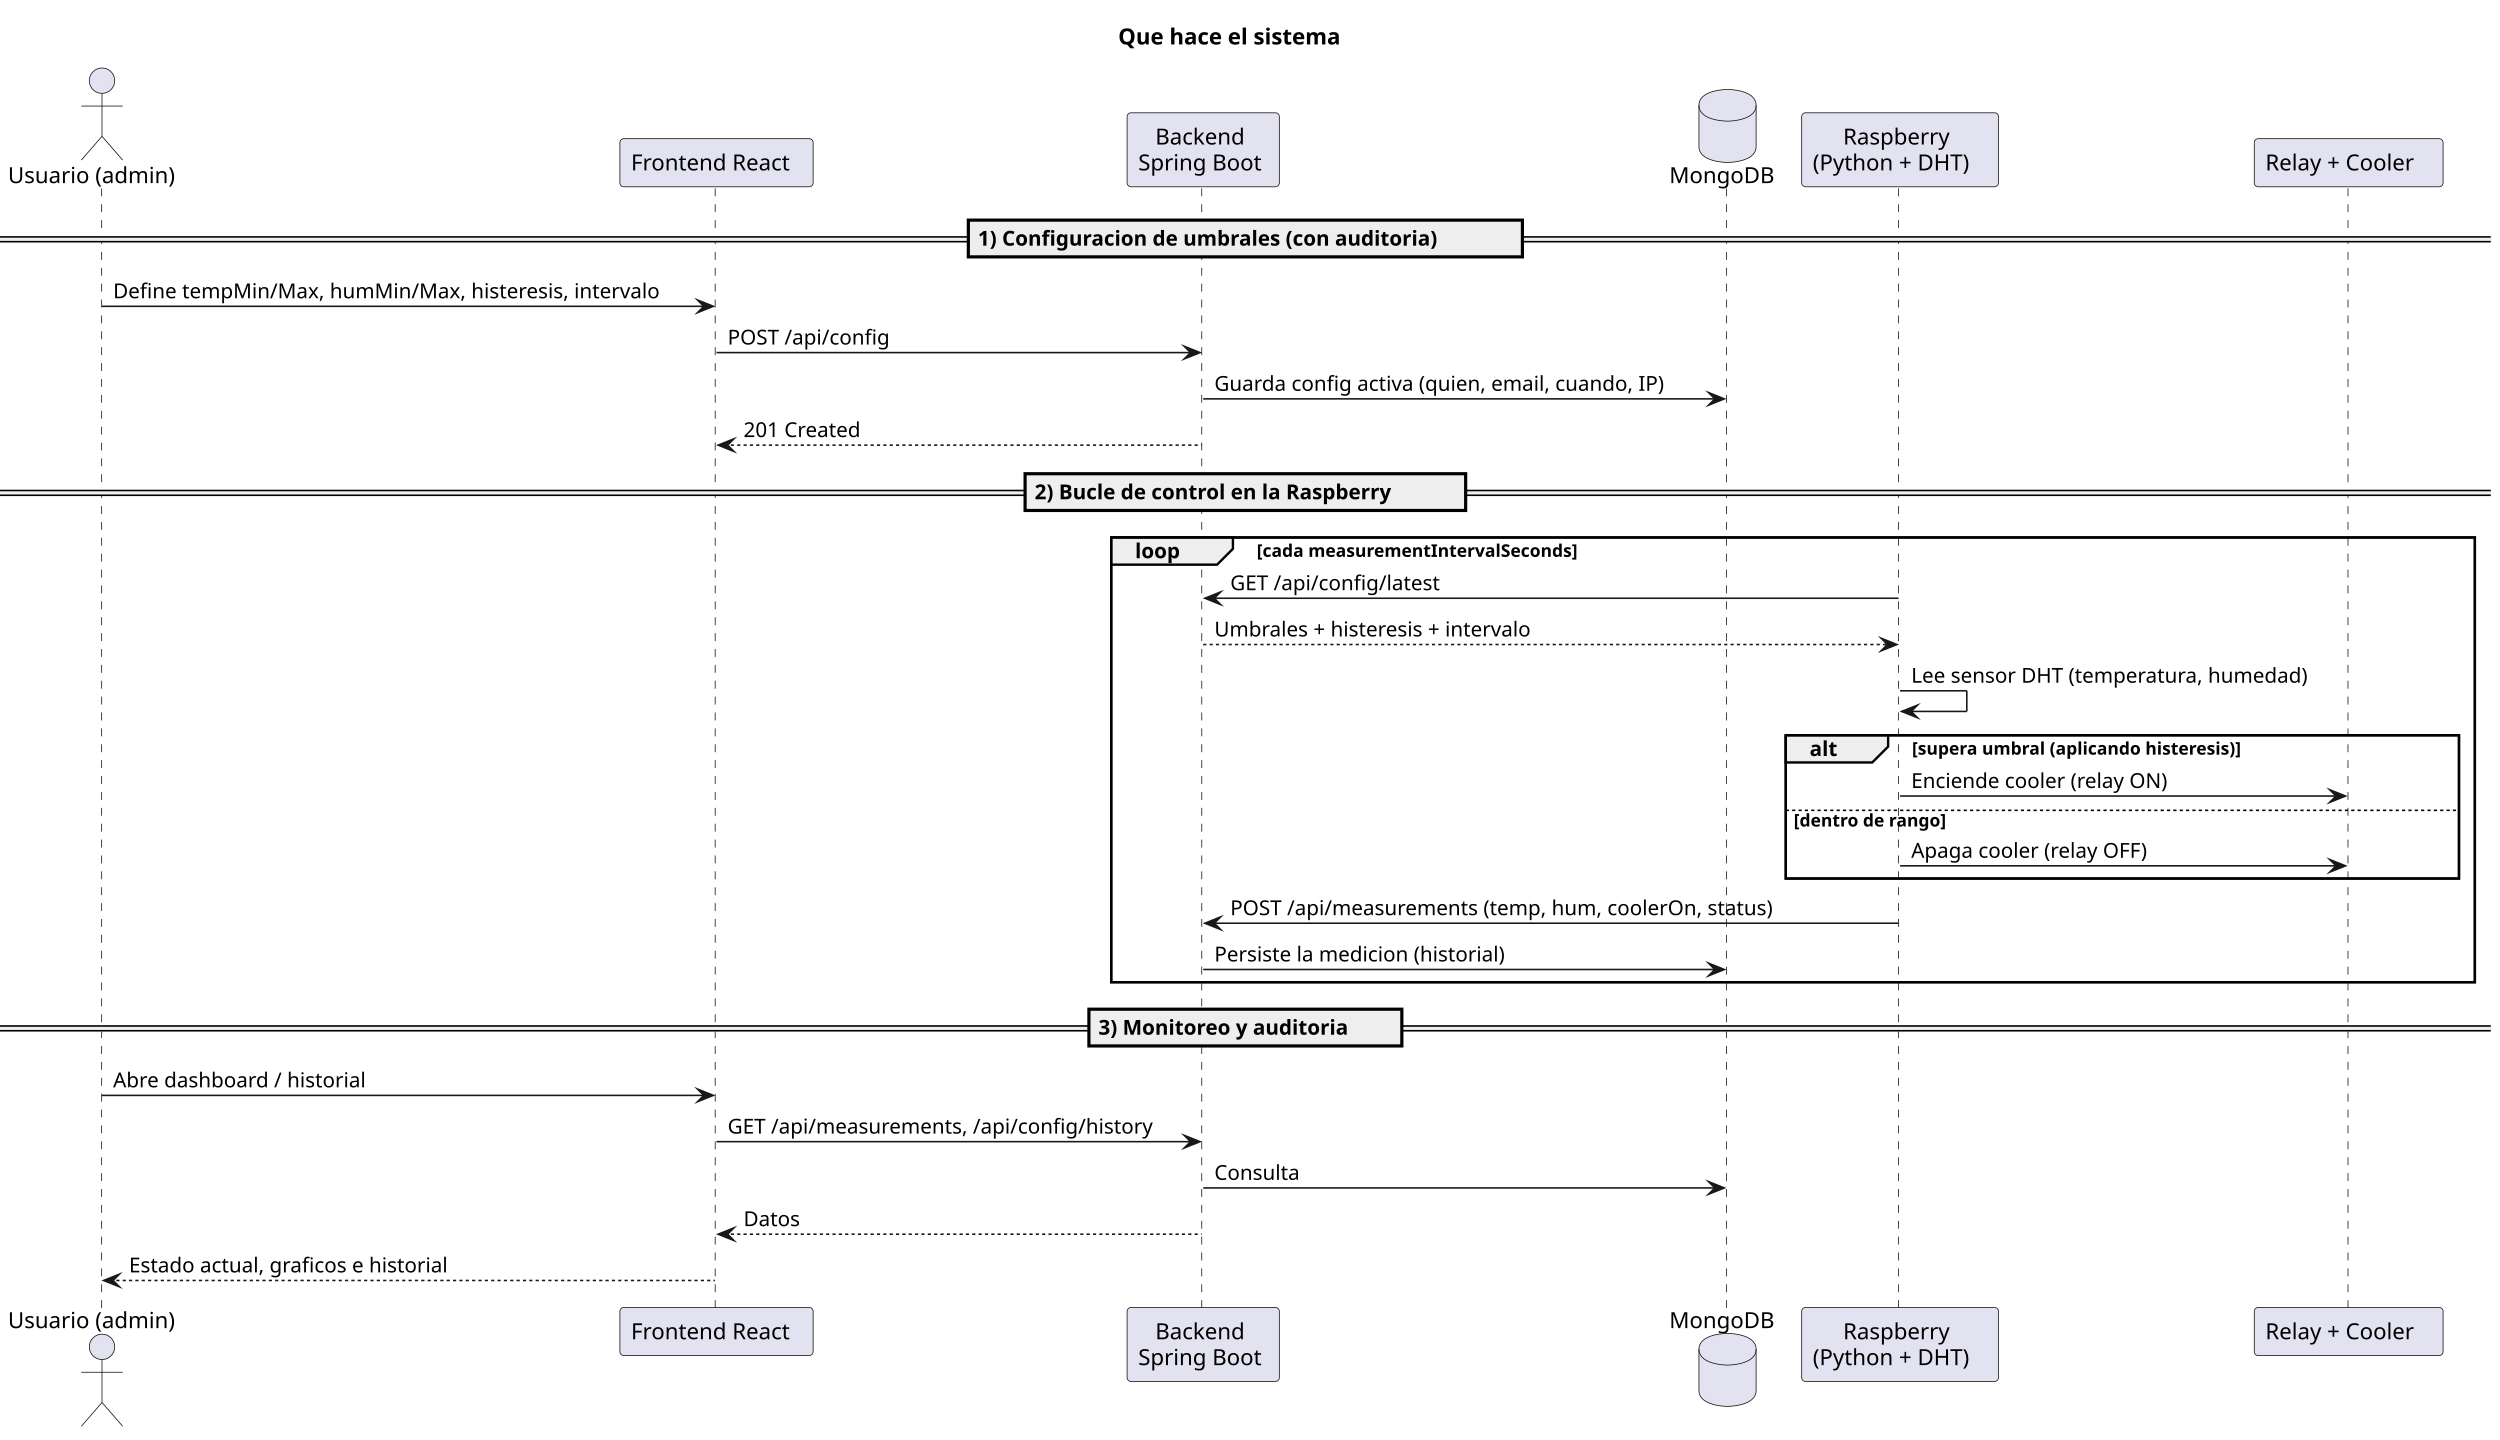
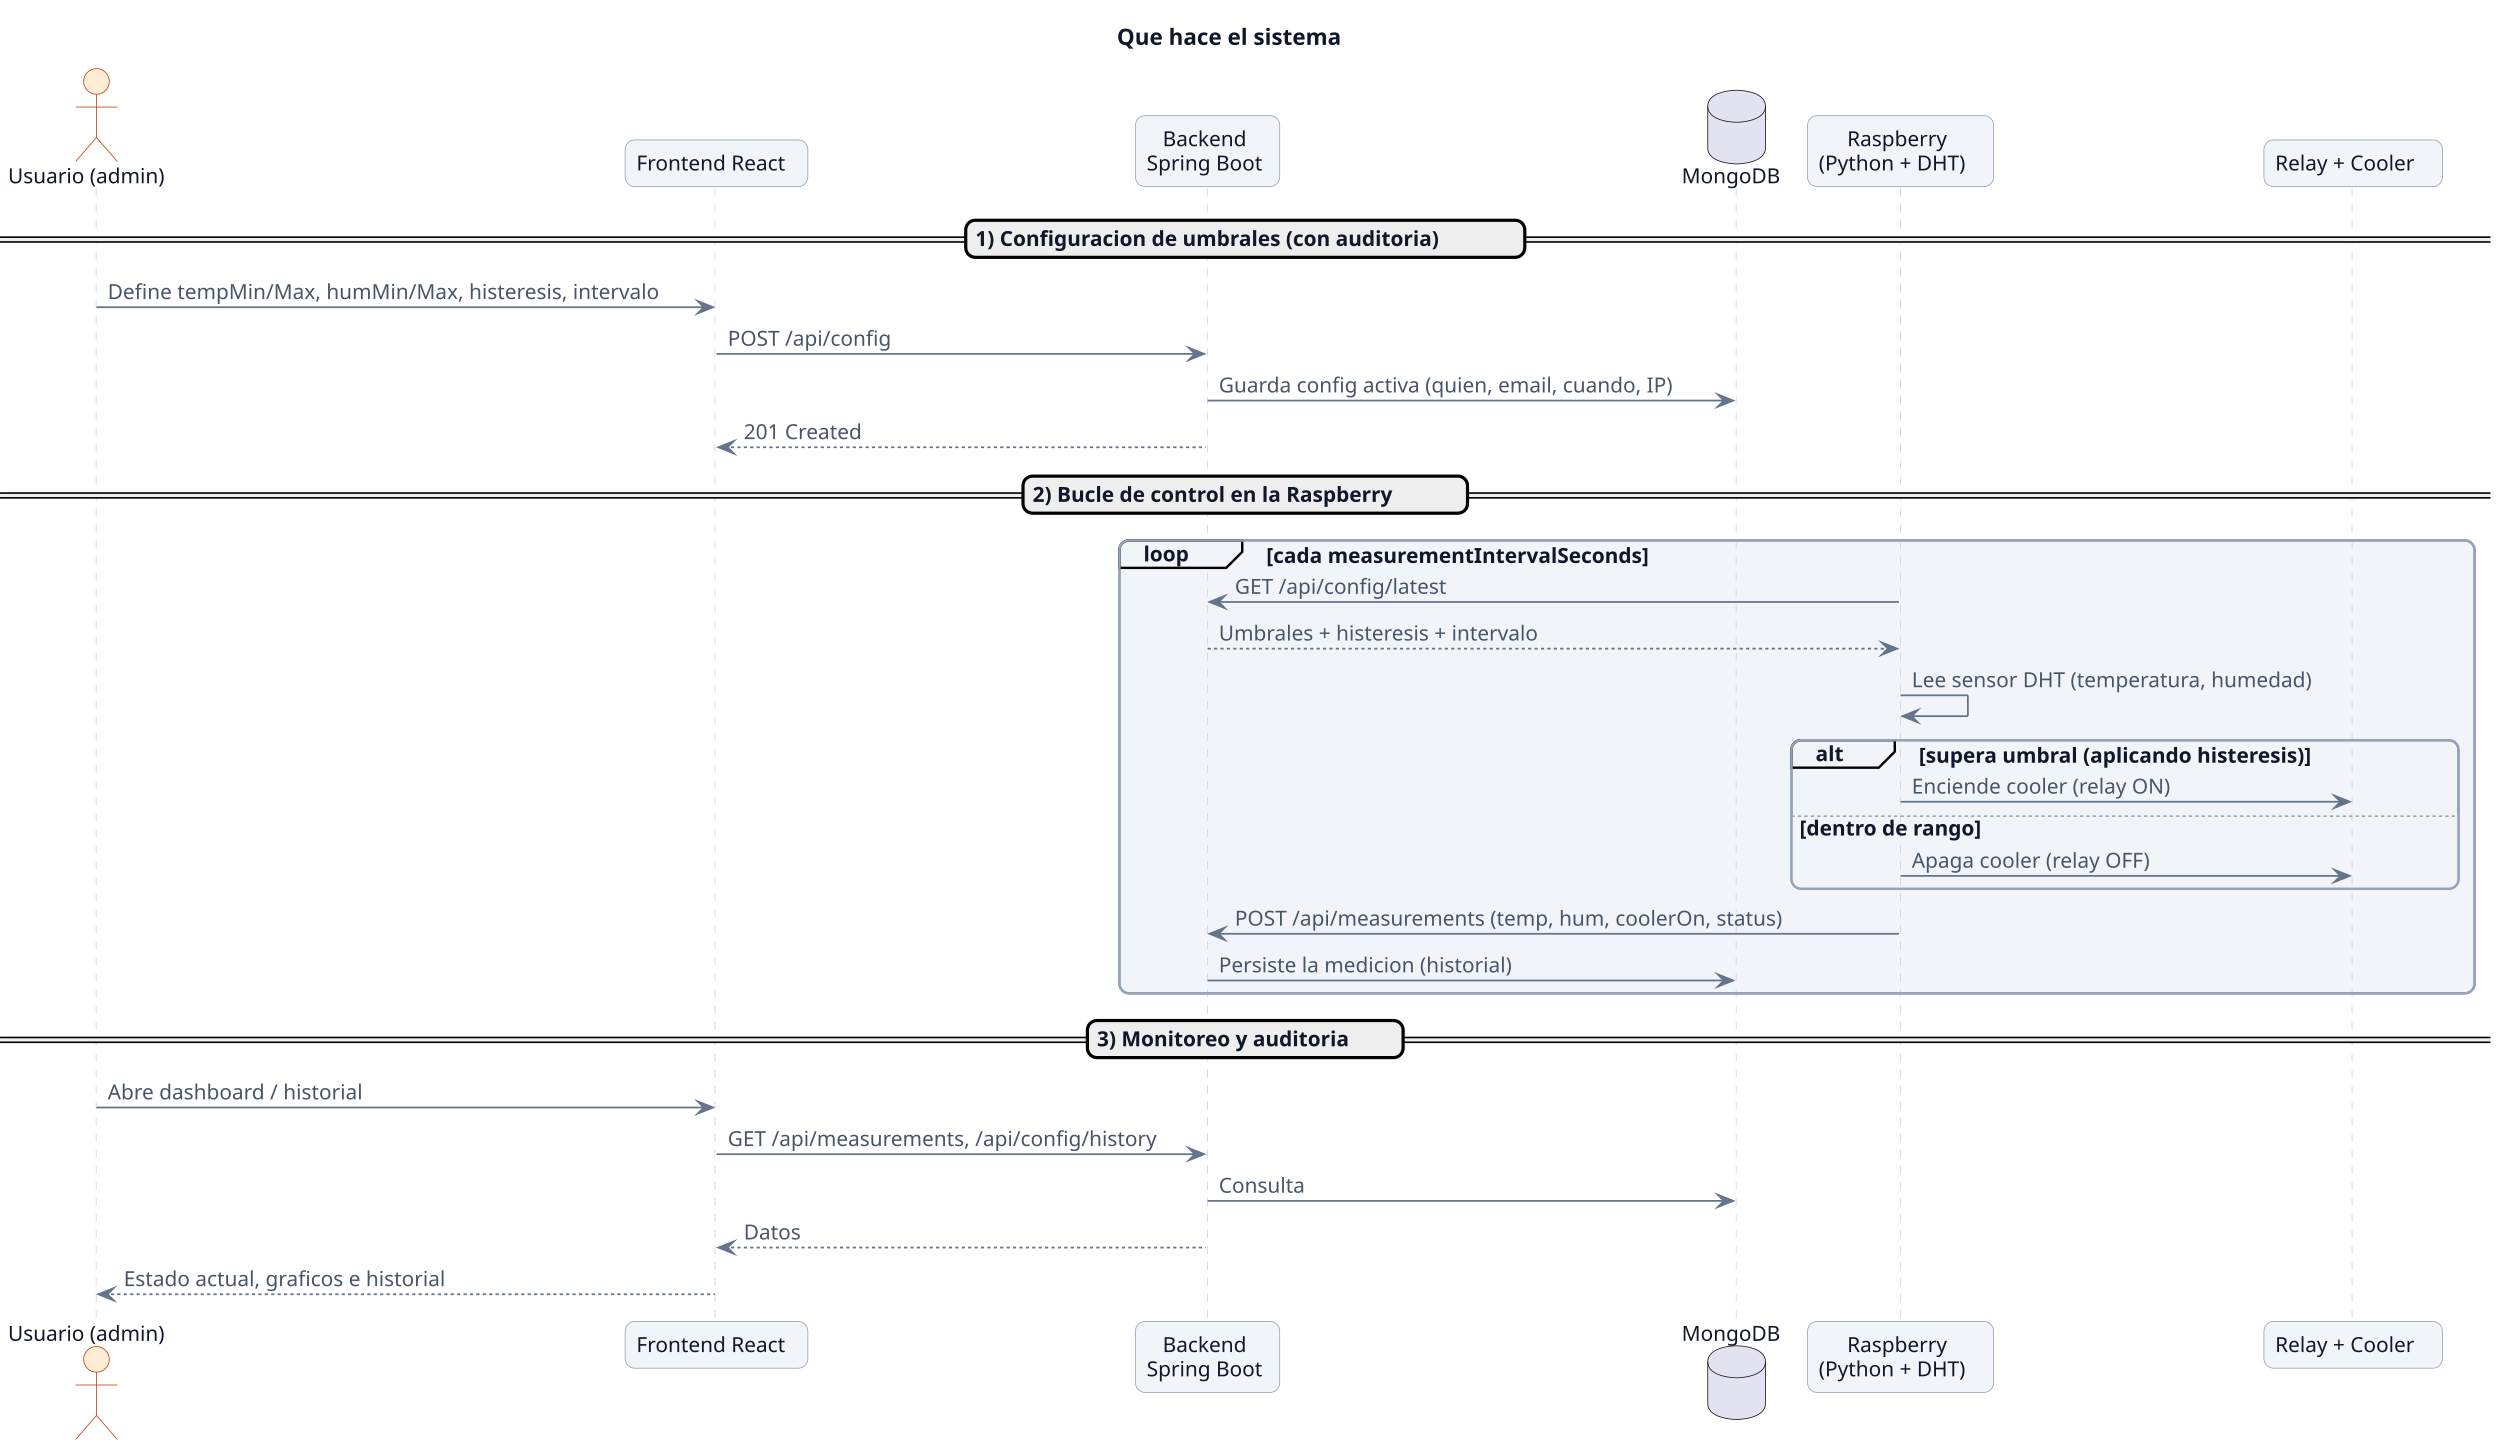
- <svg xmlns="http://www.w3.org/2000/svg" version="1.1" data-diagram-type="SEQUENCE" style="width:1574px;height:906px;background:#FFFFFF;" width="1574px" height="906px" viewBox="0 0 1574 906" zoomAndPan="magnify" preserveAspectRatio="none" contentStyleType="text/css">
+ <svg xmlns="http://www.w3.org/2000/svg" version="1.1" data-diagram-type="SEQUENCE" style="width:1560px;height:906px;background:#FFFFFF;" width="1560px" height="906px" viewBox="0 0 1560 906" zoomAndPan="magnify" preserveAspectRatio="none" contentStyleType="text/css">
  <defs />
  <g>
-     <g class="title" data-source-line="2">
-       <text x="704.001" y="27.995" fill="#000000" font-size="14" lengthAdjust="spacing" textLength="159.175" font-weight="700" font-family="sans-serif">Que hace el sistema</text>
-     </g>
-     <rect x="699.624" y="338.391" width="858.553" height="280" fill="none" style="stroke:#000000;stroke-width:1.5;" />
-     <rect x="1124.331" y="462.922" width="423.846" height="90.203" fill="none" style="stroke:#000000;stroke-width:1.5;" />
-     <g class="participant-lifeline" data-qualified-name="U" data-entity-uid="part1" id="part1-lifeline" data-source-line="4">
-       <g>
-         <rect x="60.222" y="118.594" width="8" height="705.594" fill="#000000" fill-opacity="0" />
-         <line x1="64" y1="118.594" x2="64" y2="824.188" style="stroke:#181818;stroke-width:0.5;stroke-dasharray:5,5;" />
-       </g>
-     </g>
-     <g class="participant-lifeline" data-qualified-name="FE" data-entity-uid="part2" id="part2-lifeline" data-source-line="5">
-       <g>
-         <rect x="447.118" y="118.594" width="8" height="705.594" fill="#000000" fill-opacity="0" />
-         <line x1="450.285" y1="118.594" x2="450.285" y2="824.188" style="stroke:#181818;stroke-width:0.5;stroke-dasharray:5,5;" />
-       </g>
-     </g>
-     <g class="participant-lifeline" data-qualified-name="API" data-entity-uid="part3" id="part3-lifeline" data-source-line="6">
-       <g>
-         <rect x="753.55" y="118.594" width="8" height="705.594" fill="#000000" fill-opacity="0" />
-         <line x1="756.624" y1="118.594" x2="756.624" y2="824.188" style="stroke:#181818;stroke-width:0.5;stroke-dasharray:5,5;" />
-       </g>
-     </g>
-     <g class="participant-lifeline" data-qualified-name="DB" data-entity-uid="part4" id="part4-lifeline" data-source-line="7">
-       <g>
-         <rect x="1083.653" y="118.594" width="8" height="705.594" fill="#000000" fill-opacity="0" />
-         <line x1="1086.976" y1="118.594" x2="1086.976" y2="824.188" style="stroke:#181818;stroke-width:0.5;stroke-dasharray:5,5;" />
-       </g>
-     </g>
-     <g class="participant-lifeline" data-qualified-name="RPi" data-entity-uid="part5" id="part5-lifeline" data-source-line="8">
-       <g>
-         <rect x="1192.302" y="118.594" width="8" height="705.594" fill="#000000" fill-opacity="0" />
-         <line x1="1195.331" y1="118.594" x2="1195.331" y2="824.188" style="stroke:#181818;stroke-width:0.5;stroke-dasharray:5,5;" />
-       </g>
-     </g>
-     <g class="participant-lifeline" data-qualified-name="HW" data-entity-uid="part6" id="part6-lifeline" data-source-line="9">
-       <g>
-         <rect x="1474.731" y="118.594" width="8" height="705.594" fill="#000000" fill-opacity="0" />
-         <line x1="1478.286" y1="118.594" x2="1478.286" y2="824.188" style="stroke:#181818;stroke-width:0.5;stroke-dasharray:5,5;" />
-       </g>
-     </g>
-     <g class="participant participant-head" data-qualified-name="U" data-entity-uid="part1" id="part1-head" data-source-line="4">
-       <text x="5" y="115.292" fill="#000000" font-size="14" lengthAdjust="spacing" textLength="112.444" font-family="sans-serif">Usuario (admin)</text>
-       <ellipse cx="64.222" cy="50.797" rx="8" ry="8" fill="#E2E2F0" style="stroke:#181818;stroke-width:0.5;" />
-       <path d="M64.222,58.797 L64.222,85.797 M51.222,66.797 L77.222,66.797 M64.222,85.797 L51.222,100.797 M64.222,85.797 L77.222,100.797" style="stroke:#181818;stroke-width:0.5;" fill="none" />
-     </g>
-     <g class="participant participant-tail" data-qualified-name="U" data-entity-uid="part1" id="part1-tail" data-source-line="4">
-       <text x="5" y="836.183" fill="#000000" font-size="14" lengthAdjust="spacing" textLength="112.444" font-family="sans-serif">Usuario (admin)</text>
-       <ellipse cx="64.222" cy="847.984" rx="8" ry="8" fill="#E2E2F0" style="stroke:#181818;stroke-width:0.5;" />
-       <path d="M64.222,855.984 L64.222,882.984 M51.222,863.984 L77.222,863.984 M64.222,882.984 L51.222,897.984 M64.222,882.984 L77.222,897.984" style="stroke:#181818;stroke-width:0.5;" fill="none" />
-     </g>
-     <g class="participant participant-head" data-qualified-name="FE" data-entity-uid="part2" id="part2-head" data-source-line="5">
-       <rect x="390.285" y="87.297" width="121.666" height="30.297" fill="#E2E2F0" style="stroke:#181818;stroke-width:0.5;" rx="2.5" ry="2.5" />
-       <text x="397.285" y="107.292" fill="#000000" font-size="14" lengthAdjust="spacing" textLength="107.666" font-family="sans-serif">Frontend React</text>
-     </g>
-     <g class="participant participant-tail" data-qualified-name="FE" data-entity-uid="part2" id="part2-tail" data-source-line="5">
-       <rect x="390.285" y="823.188" width="121.666" height="30.297" fill="#E2E2F0" style="stroke:#181818;stroke-width:0.5;" rx="2.5" ry="2.5" />
-       <text x="397.285" y="843.183" fill="#000000" font-size="14" lengthAdjust="spacing" textLength="107.666" font-family="sans-serif">Frontend React</text>
-     </g>
-     <g class="participant participant-head" data-qualified-name="API" data-entity-uid="part3" id="part3-head" data-source-line="6">
-       <rect x="709.624" y="71" width="95.853" height="46.594" fill="#E2E2F0" style="stroke:#181818;stroke-width:0.5;" rx="2.5" ry="2.5" />
-       <text x="727.37" y="90.995" fill="#000000" font-size="14" lengthAdjust="spacing" textLength="60.361" font-family="sans-serif">Backend</text>
-       <text x="716.624" y="107.292" fill="#000000" font-size="14" lengthAdjust="spacing" textLength="81.853" font-family="sans-serif">Spring Boot</text>
-     </g>
-     <g class="participant participant-tail" data-qualified-name="API" data-entity-uid="part3" id="part3-tail" data-source-line="6">
-       <rect x="709.624" y="823.188" width="95.853" height="46.594" fill="#E2E2F0" style="stroke:#181818;stroke-width:0.5;" rx="2.5" ry="2.5" />
-       <text x="727.37" y="843.183" fill="#000000" font-size="14" lengthAdjust="spacing" textLength="60.361" font-family="sans-serif">Backend</text>
-       <text x="716.624" y="859.48" fill="#000000" font-size="14" lengthAdjust="spacing" textLength="81.853" font-family="sans-serif">Spring Boot</text>
-     </g>
-     <g class="participant participant-head" data-qualified-name="DB" data-entity-uid="part4" id="part4-head" data-source-line="7">
-       <text x="1050.976" y="115.292" fill="#000000" font-size="14" lengthAdjust="spacing" textLength="67.355" font-family="sans-serif">MongoDB</text>
-       <path d="M1069.653,66.297 C1069.653,56.297 1087.653,56.297 1087.653,56.297 C1087.653,56.297 1105.653,56.297 1105.653,66.297 L1105.653,92.297 C1105.653,102.297 1087.653,102.297 1087.653,102.297 C1087.653,102.297 1069.653,102.297 1069.653,92.297 L1069.653,66.297" style="stroke:#181818;stroke-width:0.5;" fill="#E2E2F0" />
-       <path d="M1069.653,66.297 C1069.653,76.297 1087.653,76.297 1087.653,76.297 C1087.653,76.297 1105.653,76.297 1105.653,66.297" style="stroke:#181818;stroke-width:0.5;" fill="none" />
-     </g>
-     <g class="participant participant-tail" data-qualified-name="DB" data-entity-uid="part4" id="part4-tail" data-source-line="7">
-       <text x="1050.976" y="836.183" fill="#000000" font-size="14" lengthAdjust="spacing" textLength="67.355" font-family="sans-serif">MongoDB</text>
-       <path d="M1069.653,849.484 C1069.653,839.484 1087.653,839.484 1087.653,839.484 C1087.653,839.484 1105.653,839.484 1105.653,849.484 L1105.653,875.484 C1105.653,885.484 1087.653,885.484 1087.653,885.484 C1087.653,885.484 1069.653,885.484 1069.653,875.484 L1069.653,849.484" style="stroke:#181818;stroke-width:0.5;" fill="#E2E2F0" />
-       <path d="M1069.653,849.484 C1069.653,859.484 1087.653,859.484 1087.653,859.484 C1087.653,859.484 1105.653,859.484 1105.653,849.484" style="stroke:#181818;stroke-width:0.5;" fill="none" />
-     </g>
-     <g class="participant participant-head" data-qualified-name="RPi" data-entity-uid="part5" id="part5-head" data-source-line="8">
-       <rect x="1134.331" y="71" width="123.942" height="46.594" fill="#E2E2F0" style="stroke:#181818;stroke-width:0.5;" rx="2.5" ry="2.5" />
-       <text x="1160.41" y="90.995" fill="#000000" font-size="14" lengthAdjust="spacing" textLength="71.784" font-family="sans-serif">Raspberry</text>
-       <text x="1141.331" y="107.292" fill="#000000" font-size="14" lengthAdjust="spacing" textLength="109.942" font-family="sans-serif">(Python + DHT)</text>
-     </g>
-     <g class="participant participant-tail" data-qualified-name="RPi" data-entity-uid="part5" id="part5-tail" data-source-line="8">
-       <rect x="1134.331" y="823.188" width="123.942" height="46.594" fill="#E2E2F0" style="stroke:#181818;stroke-width:0.5;" rx="2.5" ry="2.5" />
-       <text x="1160.41" y="843.183" fill="#000000" font-size="14" lengthAdjust="spacing" textLength="71.784" font-family="sans-serif">Raspberry</text>
-       <text x="1141.331" y="859.48" fill="#000000" font-size="14" lengthAdjust="spacing" textLength="109.942" font-family="sans-serif">(Python + DHT)</text>
-     </g>
-     <g class="participant participant-head" data-qualified-name="HW" data-entity-uid="part6" id="part6-head" data-source-line="9">
-       <rect x="1419.286" y="87.297" width="118.891" height="30.297" fill="#E2E2F0" style="stroke:#181818;stroke-width:0.5;" rx="2.5" ry="2.5" />
-       <text x="1426.286" y="107.292" fill="#000000" font-size="14" lengthAdjust="spacing" textLength="104.891" font-family="sans-serif">Relay + Cooler</text>
-     </g>
-     <g class="participant participant-tail" data-qualified-name="HW" data-entity-uid="part6" id="part6-tail" data-source-line="9">
-       <rect x="1419.286" y="823.188" width="118.891" height="30.297" fill="#E2E2F0" style="stroke:#181818;stroke-width:0.5;" rx="2.5" ry="2.5" />
-       <text x="1426.286" y="843.183" fill="#000000" font-size="14" lengthAdjust="spacing" textLength="104.891" font-family="sans-serif">Relay + Cooler</text>
-     </g>
-     <rect x="0" y="149.16" width="1568.177" height="3" fill="#EEEEEE" style="stroke:#EEEEEE;stroke-width:1;" />
-     <line x1="0" y1="149.16" x2="1568.177" y2="149.16" style="stroke:#000000;stroke-width:1;" />
-     <line x1="0" y1="152.16" x2="1568.177" y2="152.16" style="stroke:#000000;stroke-width:1;" />
-     <rect x="609.666" y="138.594" width="348.845" height="23.133" fill="#EEEEEE" style="stroke:#000000;stroke-width:2;" />
-     <text x="615.666" y="154.661" fill="#000000" font-size="13" lengthAdjust="spacing" textLength="330.319" font-weight="700" font-family="sans-serif">1) Configuracion de umbrales (con auditoria)</text>
-     <g class="message" data-entity-1="part1" data-entity-2="part2" id="msg1" data-source-line="12">
-       <polygon points="439.118,188.859,449.118,192.859,439.118,196.859,443.118,192.859" fill="#181818" style="stroke:#181818;stroke-width:1;stroke-linejoin:miter;stroke-miterlimit:10;" />
-       <line x1="64.222" y1="192.859" x2="445.118" y2="192.859" style="stroke:#181818;stroke-width:1;" />
-       <text x="71.222" y="187.793" fill="#000000" font-size="13" lengthAdjust="spacing" textLength="362.896" font-family="sans-serif">Define tempMin/Max, humMin/Max, histeresis, intervalo</text>
-     </g>
-     <g class="message" data-entity-1="part2" data-entity-2="part3" id="msg2" data-source-line="13">
-       <polygon points="745.55,217.992,755.55,221.992,745.55,225.992,749.55,221.992" fill="#181818" style="stroke:#181818;stroke-width:1;stroke-linejoin:miter;stroke-miterlimit:10;" />
-       <line x1="451.118" y1="221.992" x2="751.55" y2="221.992" style="stroke:#181818;stroke-width:1;" />
-       <text x="458.118" y="216.926" fill="#000000" font-size="13" lengthAdjust="spacing" textLength="106.768" font-family="sans-serif">POST /api/config</text>
-     </g>
-     <g class="message" data-entity-1="part3" data-entity-2="part4" id="msg3" data-source-line="14">
-       <polygon points="1075.653,247.125,1085.653,251.125,1075.653,255.125,1079.653,251.125" fill="#181818" style="stroke:#181818;stroke-width:1;stroke-linejoin:miter;stroke-miterlimit:10;" />
-       <line x1="757.55" y1="251.125" x2="1081.653" y2="251.125" style="stroke:#181818;stroke-width:1;" />
-       <text x="764.55" y="246.059" fill="#000000" font-size="13" lengthAdjust="spacing" textLength="306.103" font-family="sans-serif">Guarda config activa (quien, email, cuando, IP)</text>
-     </g>
-     <g class="message" data-entity-1="part3" data-entity-2="part2" id="msg4" data-source-line="15">
-       <polygon points="462.118,276.258,452.118,280.258,462.118,284.258,458.118,280.258" fill="#181818" style="stroke:#181818;stroke-width:1;stroke-linejoin:miter;stroke-miterlimit:10;" />
-       <line x1="456.118" y1="280.258" x2="756.55" y2="280.258" style="stroke:#181818;stroke-width:1;stroke-dasharray:2,2;" />
-       <text x="468.118" y="275.192" fill="#000000" font-size="13" lengthAdjust="spacing" textLength="80.679" font-family="sans-serif">201 Created</text>
-     </g>
-     <rect x="0" y="308.824" width="1568.177" height="3" fill="#EEEEEE" style="stroke:#EEEEEE;stroke-width:1;" />
-     <line x1="0" y1="308.824" x2="1568.177" y2="308.824" style="stroke:#000000;stroke-width:1;" />
-     <line x1="0" y1="311.824" x2="1568.177" y2="311.824" style="stroke:#000000;stroke-width:1;" />
-     <rect x="645.397" y="298.258" width="277.383" height="23.133" fill="#EEEEEE" style="stroke:#000000;stroke-width:2;" />
-     <text x="651.397" y="314.325" fill="#000000" font-size="13" lengthAdjust="spacing" textLength="258.857" font-weight="700" font-family="sans-serif">2) Bucle de control en la Raspberry</text>
-     <path d="M699.624,338.391 L776.248,338.391 L776.248,345.523 L766.248,355.523 L699.624,355.523 L699.624,338.391" style="stroke:#000000;stroke-width:1.5;" fill="#EEEEEE" />
-     <rect x="699.624" y="338.391" width="858.553" height="280" fill="none" style="stroke:#000000;stroke-width:1.5;" />
-     <text x="714.624" y="351.457" fill="#000000" font-size="13" lengthAdjust="spacing" textLength="31.624" font-weight="700" font-family="sans-serif">loop</text>
-     <text x="791.248" y="350.601" fill="#000000" font-size="11" lengthAdjust="spacing" textLength="228.889" font-weight="700" font-family="sans-serif">[cada measurementIntervalSeconds]</text>
-     <g class="message" data-entity-1="part5" data-entity-2="part3" id="msg5" data-source-line="19">
-       <polygon points="768.55,372.656,758.55,376.656,768.55,380.656,764.55,376.656" fill="#181818" style="stroke:#181818;stroke-width:1;stroke-linejoin:miter;stroke-miterlimit:10;" />
-       <line x1="762.55" y1="376.656" x2="1195.302" y2="376.656" style="stroke:#181818;stroke-width:1;" />
-       <text x="774.55" y="371.59" fill="#000000" font-size="13" lengthAdjust="spacing" textLength="139.655" font-family="sans-serif">GET /api/config/latest</text>
-     </g>
-     <g class="message" data-entity-1="part3" data-entity-2="part5" id="msg6" data-source-line="20">
-       <polygon points="1184.302,401.789,1194.302,405.789,1184.302,409.789,1188.302,405.789" fill="#181818" style="stroke:#181818;stroke-width:1;stroke-linejoin:miter;stroke-miterlimit:10;" />
-       <line x1="757.55" y1="405.789" x2="1190.302" y2="405.789" style="stroke:#181818;stroke-width:1;stroke-dasharray:2,2;" />
-       <text x="764.55" y="400.723" fill="#000000" font-size="13" lengthAdjust="spacing" textLength="220.175" font-family="sans-serif">Umbrales + histeresis + intervalo</text>
-     </g>
-     <g class="message" data-entity-1="part5" data-entity-2="part5" id="msg7" data-source-line="21">
-       <line x1="1196.302" y1="434.922" x2="1238.302" y2="434.922" style="stroke:#181818;stroke-width:1;" />
-       <line x1="1238.302" y1="434.922" x2="1238.302" y2="447.922" style="stroke:#181818;stroke-width:1;" />
-       <line x1="1197.302" y1="447.922" x2="1238.302" y2="447.922" style="stroke:#181818;stroke-width:1;" />
-       <polygon points="1207.302,443.922,1197.302,447.922,1207.302,451.922,1203.302,447.922" fill="#181818" style="stroke:#181818;stroke-width:1;stroke-linejoin:miter;stroke-miterlimit:10;" />
-       <text x="1203.302" y="429.856" fill="#000000" font-size="13" lengthAdjust="spacing" textLength="268.43" font-family="sans-serif">Lee sensor DHT (temperatura, humedad)</text>
-     </g>
-     <path d="M1124.331,462.922 L1188.773,462.922 L1188.773,470.055 L1178.773,480.055 L1124.331,480.055 L1124.331,462.922" style="stroke:#000000;stroke-width:1.5;" fill="#EEEEEE" />
-     <rect x="1124.331" y="462.922" width="423.846" height="90.203" fill="none" style="stroke:#000000;stroke-width:1.5;" />
-     <text x="1139.331" y="475.989" fill="#000000" font-size="13" lengthAdjust="spacing" textLength="19.443" font-weight="700" font-family="sans-serif">alt</text>
-     <text x="1203.773" y="475.132" fill="#000000" font-size="11" lengthAdjust="spacing" textLength="238.606" font-weight="700" font-family="sans-serif">[supera umbral (aplicando histeresis)]</text>
-     <g class="message" data-entity-1="part5" data-entity-2="part6" id="msg8" data-source-line="23">
-       <polygon points="1466.731,497.188,1476.731,501.188,1466.731,505.188,1470.731,501.188" fill="#181818" style="stroke:#181818;stroke-width:1;stroke-linejoin:miter;stroke-miterlimit:10;" />
-       <line x1="1196.302" y1="501.188" x2="1472.731" y2="501.188" style="stroke:#181818;stroke-width:1;" />
-       <text x="1203.302" y="496.122" fill="#000000" font-size="13" lengthAdjust="spacing" textLength="174.821" font-family="sans-serif">Enciende cooler (relay ON)</text>
-     </g>
-     <line x1="1124.331" y1="510.188" x2="1548.177" y2="510.188" style="stroke:#000000;stroke-width:1;stroke-dasharray:2,2;" />
-     <text x="1129.331" y="520.398" fill="#000000" font-size="11" lengthAdjust="spacing" textLength="110.564" font-weight="700" font-family="sans-serif">[dentro de rango]</text>
-     <g class="message" data-entity-1="part5" data-entity-2="part6" id="msg9" data-source-line="25">
-       <polygon points="1466.731,541.125,1476.731,545.125,1466.731,549.125,1470.731,545.125" fill="#181818" style="stroke:#181818;stroke-width:1;stroke-linejoin:miter;stroke-miterlimit:10;" />
-       <line x1="1196.302" y1="545.125" x2="1472.731" y2="545.125" style="stroke:#181818;stroke-width:1;" />
-       <text x="1203.302" y="540.059" fill="#000000" font-size="13" lengthAdjust="spacing" textLength="161.681" font-family="sans-serif">Apaga cooler (relay OFF)</text>
-     </g>
-     <g class="message" data-entity-1="part5" data-entity-2="part3" id="msg10" data-source-line="27">
-       <polygon points="768.55,577.258,758.55,581.258,768.55,585.258,764.55,581.258" fill="#181818" style="stroke:#181818;stroke-width:1;stroke-linejoin:miter;stroke-miterlimit:10;" />
-       <line x1="762.55" y1="581.258" x2="1195.302" y2="581.258" style="stroke:#181818;stroke-width:1;" />
-       <text x="774.55" y="576.192" fill="#000000" font-size="13" lengthAdjust="spacing" textLength="365.39" font-family="sans-serif">POST /api/measurements (temp, hum, coolerOn, status)</text>
-     </g>
-     <g class="message" data-entity-1="part3" data-entity-2="part4" id="msg11" data-source-line="28">
-       <polygon points="1075.653,606.391,1085.653,610.391,1075.653,614.391,1079.653,610.391" fill="#181818" style="stroke:#181818;stroke-width:1;stroke-linejoin:miter;stroke-miterlimit:10;" />
-       <line x1="757.55" y1="610.391" x2="1081.653" y2="610.391" style="stroke:#181818;stroke-width:1;" />
-       <text x="764.55" y="605.325" fill="#000000" font-size="13" lengthAdjust="spacing" textLength="197.241" font-family="sans-serif">Persiste la medicion (historial)</text>
-     </g>
-     <rect x="0" y="645.957" width="1568.177" height="3" fill="#EEEEEE" style="stroke:#EEEEEE;stroke-width:1;" />
-     <line x1="0" y1="645.957" x2="1568.177" y2="645.957" style="stroke:#000000;stroke-width:1;" />
-     <line x1="0" y1="648.957" x2="1568.177" y2="648.957" style="stroke:#000000;stroke-width:1;" />
-     <rect x="685.577" y="635.391" width="197.022" height="23.133" fill="#EEEEEE" style="stroke:#000000;stroke-width:2;" />
-     <text x="691.577" y="651.457" fill="#000000" font-size="13" lengthAdjust="spacing" textLength="178.496" font-weight="700" font-family="sans-serif">3) Monitoreo y auditoria</text>
-     <g class="message" data-entity-1="part1" data-entity-2="part2" id="msg12" data-source-line="32">
-       <polygon points="439.118,685.656,449.118,689.656,439.118,693.656,443.118,689.656" fill="#181818" style="stroke:#181818;stroke-width:1;stroke-linejoin:miter;stroke-miterlimit:10;" />
-       <line x1="64.222" y1="689.656" x2="445.118" y2="689.656" style="stroke:#181818;stroke-width:1;" />
-       <text x="71.222" y="684.59" fill="#000000" font-size="13" lengthAdjust="spacing" textLength="168.473" font-family="sans-serif">Abre dashboard / historial</text>
-     </g>
-     <g class="message" data-entity-1="part2" data-entity-2="part3" id="msg13" data-source-line="33">
-       <polygon points="745.55,714.789,755.55,718.789,745.55,722.789,749.55,718.789" fill="#181818" style="stroke:#181818;stroke-width:1;stroke-linejoin:miter;stroke-miterlimit:10;" />
-       <line x1="451.118" y1="718.789" x2="751.55" y2="718.789" style="stroke:#181818;stroke-width:1;" />
-       <text x="458.118" y="713.723" fill="#000000" font-size="13" lengthAdjust="spacing" textLength="282.433" font-family="sans-serif">GET /api/measurements, /api/config/history</text>
-     </g>
-     <g class="message" data-entity-1="part3" data-entity-2="part4" id="msg14" data-source-line="34">
-       <polygon points="1075.653,743.922,1085.653,747.922,1075.653,751.922,1079.653,747.922" fill="#181818" style="stroke:#181818;stroke-width:1;stroke-linejoin:miter;stroke-miterlimit:10;" />
-       <line x1="757.55" y1="747.922" x2="1081.653" y2="747.922" style="stroke:#181818;stroke-width:1;" />
-       <text x="764.55" y="742.856" fill="#000000" font-size="13" lengthAdjust="spacing" textLength="56.958" font-family="sans-serif">Consulta</text>
-     </g>
-     <g class="message" data-entity-1="part3" data-entity-2="part2" id="msg15" data-source-line="35">
-       <polygon points="462.118,773.055,452.118,777.055,462.118,781.055,458.118,777.055" fill="#181818" style="stroke:#181818;stroke-width:1;stroke-linejoin:miter;stroke-miterlimit:10;" />
-       <line x1="456.118" y1="777.055" x2="756.55" y2="777.055" style="stroke:#181818;stroke-width:1;stroke-dasharray:2,2;" />
-       <text x="468.118" y="771.989" fill="#000000" font-size="13" lengthAdjust="spacing" textLength="37.8" font-family="sans-serif">Datos</text>
-     </g>
-     <g class="message" data-entity-1="part2" data-entity-2="part1" id="msg16" data-source-line="36">
-       <polygon points="75.222,802.188,65.222,806.188,75.222,810.188,71.222,806.188" fill="#181818" style="stroke:#181818;stroke-width:1;stroke-linejoin:miter;stroke-miterlimit:10;" />
-       <line x1="69.222" y1="806.188" x2="450.118" y2="806.188" style="stroke:#181818;stroke-width:1;stroke-dasharray:2,2;" />
-       <text x="81.222" y="801.122" fill="#000000" font-size="13" lengthAdjust="spacing" textLength="216.779" font-family="sans-serif">Estado actual, graficos e historial</text>
+     <g class="title" data-source-line="39">
+       <text x="696.954" y="27.995" fill="#0F172A" font-size="14" lengthAdjust="spacing" textLength="159.175" font-weight="700" font-family="sans-serif">Que hace el sistema</text>
+     </g>
+     <rect x="698.531" y="337.227" width="845.552" height="282.594" fill="#F1F5F9" style="stroke:#94A3B8;stroke-width:1.5;" rx="6" ry="6" />
+     <rect x="1117.909" y="461.891" width="416.174" height="92.664" fill="#F1F5F9" style="stroke:#94A3B8;stroke-width:1.5;" rx="6" ry="6" />
+     <path d="M1117.909,508.289 L1534.083,508.289 L1534.083,548.555 A6,6 0 0 1 1528.083,554.555 L1123.909,554.555 A6,6 0 0 1 1117.909,548.555 L1117.909,508.289" style="stroke:none;stroke-width:1;" fill="#F1F5F9" />
+     <g class="participant-lifeline" data-qualified-name="U" data-entity-uid="part1" id="part1-lifeline" data-source-line="41">
+       <g>
+         <rect x="56.206" y="117.43" width="8" height="708.188" fill="#000000" fill-opacity="0" />
+         <line x1="60" y1="117.43" x2="60" y2="825.617" style="stroke:#CBD5E1;stroke-width:0.5;stroke-dasharray:5,5;" />
+       </g>
+     </g>
+     <g class="participant-lifeline" data-qualified-name="FE" data-entity-uid="part2" id="part2-lifeline" data-source-line="42">
+       <g>
+         <rect x="443.102" y="117.43" width="8" height="708.188" fill="#000000" fill-opacity="0" />
+         <line x1="446.114" y1="117.43" x2="446.114" y2="825.617" style="stroke:#CBD5E1;stroke-width:0.5;stroke-dasharray:5,5;" />
+       </g>
+     </g>
+     <g class="participant-lifeline" data-qualified-name="API" data-entity-uid="part3" id="part3-lifeline" data-source-line="43">
+       <g>
+         <rect x="749.534" y="117.43" width="8" height="708.188" fill="#000000" fill-opacity="0" />
+         <line x1="753.531" y1="117.43" x2="753.531" y2="825.617" style="stroke:#CBD5E1;stroke-width:0.5;stroke-dasharray:5,5;" />
+       </g>
+     </g>
+     <g class="participant-lifeline" data-qualified-name="DB" data-entity-uid="part4" id="part4-lifeline" data-source-line="44">
+       <g>
+         <rect x="1079.638" y="117.43" width="8" height="708.188" fill="#000000" fill-opacity="0" />
+         <line x1="1083.366" y1="117.43" x2="1083.366" y2="825.617" style="stroke:#CBD5E1;stroke-width:0.5;stroke-dasharray:5,5;" />
+       </g>
+     </g>
+     <g class="participant-lifeline" data-qualified-name="RPi" data-entity-uid="part5" id="part5-lifeline" data-source-line="45">
+       <g>
+         <rect x="1181.954" y="117.43" width="8" height="708.188" fill="#000000" fill-opacity="0" />
+         <line x1="1185.909" y1="117.43" x2="1185.909" y2="825.617" style="stroke:#CBD5E1;stroke-width:0.5;stroke-dasharray:5,5;" />
+       </g>
+     </g>
+     <g class="participant-lifeline" data-qualified-name="HW" data-entity-uid="part6" id="part6-lifeline" data-source-line="46">
+       <g>
+         <rect x="1464.383" y="117.43" width="8" height="708.188" fill="#000000" fill-opacity="0" />
+         <line x1="1467.684" y1="117.43" x2="1467.684" y2="825.617" style="stroke:#CBD5E1;stroke-width:0.5;stroke-dasharray:5,5;" />
+       </g>
+     </g>
+     <g class="participant participant-head" data-qualified-name="U" data-entity-uid="part1" id="part1-head" data-source-line="41">
+       <text x="5" y="114.364" fill="#0F172A" font-size="13" lengthAdjust="spacing" textLength="104.413" font-family="sans-serif">Usuario (admin)</text>
+       <ellipse cx="60.206" cy="50.797" rx="8" ry="8" fill="#FFEDD5" style="stroke:#C2410C;stroke-width:0.5;" />
+       <path d="M60.206,58.797 L60.206,85.797 M47.206,66.797 L73.206,66.797 M60.206,85.797 L47.206,100.797 M60.206,85.797 L73.206,100.797" style="stroke:#C2410C;stroke-width:0.5;" fill="none" />
+     </g>
+     <g class="participant participant-tail" data-qualified-name="U" data-entity-uid="part1" id="part1-tail" data-source-line="41">
+       <text x="5" y="836.684" fill="#0F172A" font-size="13" lengthAdjust="spacing" textLength="104.413" font-family="sans-serif">Usuario (admin)</text>
+       <ellipse cx="60.206" cy="848.25" rx="8" ry="8" fill="#FFEDD5" style="stroke:#C2410C;stroke-width:0.5;" />
+       <path d="M60.206,856.25 L60.206,883.25 M47.206,864.25 L73.206,864.25 M60.206,883.25 L47.206,898.25 M60.206,883.25 L73.206,898.25" style="stroke:#C2410C;stroke-width:0.5;" fill="none" />
+     </g>
+     <g class="participant participant-head" data-qualified-name="FE" data-entity-uid="part2" id="part2-head" data-source-line="42">
+       <rect x="390.114" y="87.297" width="113.976" height="29.133" fill="#F1F5F9" style="stroke:#94A3B8;stroke-width:0.5;" rx="6" ry="6" />
+       <text x="397.114" y="106.364" fill="#0F172A" font-size="13" lengthAdjust="spacing" textLength="99.976" font-family="sans-serif">Frontend React</text>
+     </g>
+     <g class="participant participant-tail" data-qualified-name="FE" data-entity-uid="part2" id="part2-tail" data-source-line="42">
+       <rect x="390.114" y="824.617" width="113.976" height="29.133" fill="#F1F5F9" style="stroke:#94A3B8;stroke-width:0.5;" rx="6" ry="6" />
+       <text x="397.114" y="843.684" fill="#0F172A" font-size="13" lengthAdjust="spacing" textLength="99.976" font-family="sans-serif">Frontend React</text>
+     </g>
+     <g class="participant participant-head" data-qualified-name="API" data-entity-uid="part3" id="part3-head" data-source-line="43">
+       <rect x="708.531" y="72.164" width="90.007" height="44.266" fill="#F1F5F9" style="stroke:#94A3B8;stroke-width:0.5;" rx="6" ry="6" />
+       <text x="725.51" y="91.231" fill="#0F172A" font-size="13" lengthAdjust="spacing" textLength="56.05" font-family="sans-serif">Backend</text>
+       <text x="715.531" y="106.364" fill="#0F172A" font-size="13" lengthAdjust="spacing" textLength="76.007" font-family="sans-serif">Spring Boot</text>
+     </g>
+     <g class="participant participant-tail" data-qualified-name="API" data-entity-uid="part3" id="part3-tail" data-source-line="43">
+       <rect x="708.531" y="824.617" width="90.007" height="44.266" fill="#F1F5F9" style="stroke:#94A3B8;stroke-width:0.5;" rx="6" ry="6" />
+       <text x="725.51" y="843.684" fill="#0F172A" font-size="13" lengthAdjust="spacing" textLength="56.05" font-family="sans-serif">Backend</text>
+       <text x="715.531" y="858.817" fill="#0F172A" font-size="13" lengthAdjust="spacing" textLength="76.007" font-family="sans-serif">Spring Boot</text>
+     </g>
+     <g class="participant participant-head" data-qualified-name="DB" data-entity-uid="part4" id="part4-head" data-source-line="44">
+       <text x="1049.366" y="114.364" fill="#0F172A" font-size="13" lengthAdjust="spacing" textLength="62.544" font-family="sans-serif">MongoDB</text>
+       <path d="M1065.638,66.297 C1065.638,56.297 1083.638,56.297 1083.638,56.297 C1083.638,56.297 1101.638,56.297 1101.638,66.297 L1101.638,92.297 C1101.638,102.297 1083.638,102.297 1083.638,102.297 C1083.638,102.297 1065.638,102.297 1065.638,92.297 L1065.638,66.297" style="stroke:#181818;stroke-width:0.5;" fill="#E2E2F0" />
+       <path d="M1065.638,66.297 C1065.638,76.297 1083.638,76.297 1083.638,76.297 C1083.638,76.297 1101.638,76.297 1101.638,66.297" style="stroke:#181818;stroke-width:0.5;" fill="none" />
+     </g>
+     <g class="participant participant-tail" data-qualified-name="DB" data-entity-uid="part4" id="part4-tail" data-source-line="44">
+       <text x="1049.366" y="836.684" fill="#0F172A" font-size="13" lengthAdjust="spacing" textLength="62.544" font-family="sans-serif">MongoDB</text>
+       <path d="M1065.638,849.75 C1065.638,839.75 1083.638,839.75 1083.638,839.75 C1083.638,839.75 1101.638,839.75 1101.638,849.75 L1101.638,875.75 C1101.638,885.75 1083.638,885.75 1083.638,885.75 C1083.638,885.75 1065.638,885.75 1065.638,875.75 L1065.638,849.75" style="stroke:#181818;stroke-width:0.5;" fill="#E2E2F0" />
+       <path d="M1065.638,849.75 C1065.638,859.75 1083.638,859.75 1083.638,859.75 C1083.638,859.75 1101.638,859.75 1101.638,849.75" style="stroke:#181818;stroke-width:0.5;" fill="none" />
+     </g>
+     <g class="participant participant-head" data-qualified-name="RPi" data-entity-uid="part5" id="part5-head" data-source-line="45">
+       <rect x="1127.909" y="72.164" width="116.089" height="44.266" fill="#F1F5F9" style="stroke:#94A3B8;stroke-width:0.5;" rx="6" ry="6" />
+       <text x="1152.626" y="91.231" fill="#0F172A" font-size="13" lengthAdjust="spacing" textLength="66.657" font-family="sans-serif">Raspberry</text>
+       <text x="1134.909" y="106.364" fill="#0F172A" font-size="13" lengthAdjust="spacing" textLength="102.089" font-family="sans-serif">(Python + DHT)</text>
+     </g>
+     <g class="participant participant-tail" data-qualified-name="RPi" data-entity-uid="part5" id="part5-tail" data-source-line="45">
+       <rect x="1127.909" y="824.617" width="116.089" height="44.266" fill="#F1F5F9" style="stroke:#94A3B8;stroke-width:0.5;" rx="6" ry="6" />
+       <text x="1152.626" y="843.684" fill="#0F172A" font-size="13" lengthAdjust="spacing" textLength="66.657" font-family="sans-serif">Raspberry</text>
+       <text x="1134.909" y="858.817" fill="#0F172A" font-size="13" lengthAdjust="spacing" textLength="102.089" font-family="sans-serif">(Python + DHT)</text>
+     </g>
+     <g class="participant participant-head" data-qualified-name="HW" data-entity-uid="part6" id="part6-head" data-source-line="46">
+       <rect x="1412.684" y="87.297" width="111.398" height="29.133" fill="#F1F5F9" style="stroke:#94A3B8;stroke-width:0.5;" rx="6" ry="6" />
+       <text x="1419.684" y="106.364" fill="#0F172A" font-size="13" lengthAdjust="spacing" textLength="97.398" font-family="sans-serif">Relay + Cooler</text>
+     </g>
+     <g class="participant participant-tail" data-qualified-name="HW" data-entity-uid="part6" id="part6-tail" data-source-line="46">
+       <rect x="1412.684" y="824.617" width="111.398" height="29.133" fill="#F1F5F9" style="stroke:#94A3B8;stroke-width:0.5;" rx="6" ry="6" />
+       <text x="1419.684" y="843.684" fill="#0F172A" font-size="13" lengthAdjust="spacing" textLength="97.398" font-family="sans-serif">Relay + Cooler</text>
+     </g>
+     <rect x="0" y="147.996" width="1554.083" height="3" fill="#EEEEEE" style="stroke:#EEEEEE;stroke-width:1;" rx="6" ry="6" />
+     <line x1="0" y1="147.996" x2="1554.083" y2="147.996" style="stroke:#000000;stroke-width:1;" />
+     <line x1="0" y1="150.996" x2="1554.083" y2="150.996" style="stroke:#000000;stroke-width:1;" />
+     <rect x="602.619" y="137.43" width="348.845" height="23.133" fill="#EEEEEE" style="stroke:#000000;stroke-width:2;" rx="6" ry="6" />
+     <text x="608.619" y="153.497" fill="#0F172A" font-size="13" lengthAdjust="spacing" textLength="330.319" font-weight="700" font-family="sans-serif">1) Configuracion de umbrales (con auditoria)</text>
+     <g class="message" data-entity-1="part1" data-entity-2="part2" id="msg1" data-source-line="49">
+       <polygon points="435.102,187.695,445.102,191.695,435.102,195.695,439.102,191.695" fill="#64748B" style="stroke:#64748B;stroke-width:1;stroke-linejoin:miter;stroke-miterlimit:10;" />
+       <line x1="60.206" y1="191.695" x2="441.102" y2="191.695" style="stroke:#64748B;stroke-width:1.1;" />
+       <text x="67.206" y="186.629" fill="#475569" font-size="13" lengthAdjust="spacing" textLength="362.896" font-family="sans-serif">Define tempMin/Max, humMin/Max, histeresis, intervalo</text>
+     </g>
+     <g class="message" data-entity-1="part2" data-entity-2="part3" id="msg2" data-source-line="50">
+       <polygon points="741.534,216.828,751.534,220.828,741.534,224.828,745.534,220.828" fill="#64748B" style="stroke:#64748B;stroke-width:1;stroke-linejoin:miter;stroke-miterlimit:10;" />
+       <line x1="447.102" y1="220.828" x2="747.534" y2="220.828" style="stroke:#64748B;stroke-width:1.1;" />
+       <text x="454.102" y="215.762" fill="#475569" font-size="13" lengthAdjust="spacing" textLength="106.768" font-family="sans-serif">POST /api/config</text>
+     </g>
+     <g class="message" data-entity-1="part3" data-entity-2="part4" id="msg3" data-source-line="51">
+       <polygon points="1071.638,245.961,1081.638,249.961,1071.638,253.961,1075.638,249.961" fill="#64748B" style="stroke:#64748B;stroke-width:1;stroke-linejoin:miter;stroke-miterlimit:10;" />
+       <line x1="753.534" y1="249.961" x2="1077.638" y2="249.961" style="stroke:#64748B;stroke-width:1.1;" />
+       <text x="760.534" y="244.895" fill="#475569" font-size="13" lengthAdjust="spacing" textLength="306.103" font-family="sans-serif">Guarda config activa (quien, email, cuando, IP)</text>
+     </g>
+     <g class="message" data-entity-1="part3" data-entity-2="part2" id="msg4" data-source-line="52">
+       <polygon points="458.102,275.094,448.102,279.094,458.102,283.094,454.102,279.094" fill="#64748B" style="stroke:#64748B;stroke-width:1;stroke-linejoin:miter;stroke-miterlimit:10;" />
+       <line x1="452.102" y1="279.094" x2="752.534" y2="279.094" style="stroke:#64748B;stroke-width:1.1;stroke-dasharray:2,2;" />
+       <text x="464.102" y="274.028" fill="#475569" font-size="13" lengthAdjust="spacing" textLength="80.679" font-family="sans-serif">201 Created</text>
+     </g>
+     <rect x="0" y="307.66" width="1554.083" height="3" fill="#EEEEEE" style="stroke:#EEEEEE;stroke-width:1;" rx="6" ry="6" />
+     <line x1="0" y1="307.66" x2="1554.083" y2="307.66" style="stroke:#000000;stroke-width:1;" />
+     <line x1="0" y1="310.66" x2="1554.083" y2="310.66" style="stroke:#000000;stroke-width:1;" />
+     <rect x="638.35" y="297.094" width="277.383" height="23.133" fill="#EEEEEE" style="stroke:#000000;stroke-width:2;" rx="6" ry="6" />
+     <text x="644.35" y="313.161" fill="#0F172A" font-size="13" lengthAdjust="spacing" textLength="258.857" font-weight="700" font-family="sans-serif">2) Bucle de control en la Raspberry</text>
+     <path d="M704.531,337.227 L775.155,337.227 L775.155,344.359 L765.155,354.359 L698.531,354.359 L698.531,343.227 A6,6 0 0 1 704.531,337.227" style="stroke:#000000;stroke-width:1.5;" fill="#F1F5F9" />
+     <rect x="698.531" y="337.227" width="845.552" height="282.594" fill="none" style="stroke:#94A3B8;stroke-width:1.5;" rx="6" ry="6" />
+     <text x="713.531" y="350.293" fill="#0F172A" font-size="13" lengthAdjust="spacing" textLength="31.624" font-weight="700" font-family="sans-serif">loop</text>
+     <text x="790.155" y="351.293" fill="#0F172A" font-size="13" lengthAdjust="spacing" textLength="270.505" font-weight="700" font-family="sans-serif">[cada measurementIntervalSeconds]</text>
+     <g class="message" data-entity-1="part5" data-entity-2="part3" id="msg5" data-source-line="56">
+       <polygon points="764.534,371.625,754.534,375.625,764.534,379.625,760.534,375.625" fill="#64748B" style="stroke:#64748B;stroke-width:1;stroke-linejoin:miter;stroke-miterlimit:10;" />
+       <line x1="758.534" y1="375.625" x2="1184.954" y2="375.625" style="stroke:#64748B;stroke-width:1.1;" />
+       <text x="770.534" y="370.559" fill="#475569" font-size="13" lengthAdjust="spacing" textLength="139.655" font-family="sans-serif">GET /api/config/latest</text>
+     </g>
+     <g class="message" data-entity-1="part3" data-entity-2="part5" id="msg6" data-source-line="57">
+       <polygon points="1173.954,400.758,1183.954,404.758,1173.954,408.758,1177.954,404.758" fill="#64748B" style="stroke:#64748B;stroke-width:1;stroke-linejoin:miter;stroke-miterlimit:10;" />
+       <line x1="753.534" y1="404.758" x2="1179.954" y2="404.758" style="stroke:#64748B;stroke-width:1.1;stroke-dasharray:2,2;" />
+       <text x="760.534" y="399.692" fill="#475569" font-size="13" lengthAdjust="spacing" textLength="220.175" font-family="sans-serif">Umbrales + histeresis + intervalo</text>
+     </g>
+     <g class="message" data-entity-1="part5" data-entity-2="part5" id="msg7" data-source-line="58">
+       <line x1="1185.954" y1="433.891" x2="1227.954" y2="433.891" style="stroke:#64748B;stroke-width:1.1;" />
+       <line x1="1227.954" y1="433.891" x2="1227.954" y2="446.891" style="stroke:#64748B;stroke-width:1.1;" />
+       <line x1="1186.954" y1="446.891" x2="1227.954" y2="446.891" style="stroke:#64748B;stroke-width:1.1;" />
+       <polygon points="1196.954,442.891,1186.954,446.891,1196.954,450.891,1192.954,446.891" fill="#64748B" style="stroke:#64748B;stroke-width:1;stroke-linejoin:miter;stroke-miterlimit:10;" />
+       <text x="1192.954" y="428.825" fill="#475569" font-size="13" lengthAdjust="spacing" textLength="268.43" font-family="sans-serif">Lee sensor DHT (temperatura, humedad)</text>
+     </g>
+     <path d="M1123.909,461.891 L1182.352,461.891 L1182.352,469.023 L1172.352,479.023 L1117.909,479.023 L1117.909,467.891 A6,6 0 0 1 1123.909,461.891" style="stroke:#000000;stroke-width:1.5;" fill="#F1F5F9" />
+     <rect x="1117.909" y="461.891" width="416.174" height="92.664" fill="none" style="stroke:#94A3B8;stroke-width:1.5;" rx="6" ry="6" />
+     <text x="1132.909" y="474.957" fill="#0F172A" font-size="13" lengthAdjust="spacing" textLength="19.443" font-weight="700" font-family="sans-serif">alt</text>
+     <text x="1197.352" y="475.957" fill="#0F172A" font-size="13" lengthAdjust="spacing" textLength="281.988" font-weight="700" font-family="sans-serif">[supera umbral (aplicando histeresis)]</text>
+     <g class="message" data-entity-1="part5" data-entity-2="part6" id="msg8" data-source-line="60">
+       <polygon points="1456.383,496.289,1466.383,500.289,1456.383,504.289,1460.383,500.289" fill="#64748B" style="stroke:#64748B;stroke-width:1;stroke-linejoin:miter;stroke-miterlimit:10;" />
+       <line x1="1185.954" y1="500.289" x2="1462.383" y2="500.289" style="stroke:#64748B;stroke-width:1.1;" />
+       <text x="1192.954" y="495.223" fill="#475569" font-size="13" lengthAdjust="spacing" textLength="174.821" font-family="sans-serif">Enciende cooler (relay ON)</text>
+     </g>
+     <line x1="1117.909" y1="509.289" x2="1534.083" y2="509.289" style="stroke:#94A3B8;stroke-width:1;stroke-dasharray:2,2;" />
+     <text x="1122.909" y="521.356" fill="#0F172A" font-size="13" lengthAdjust="spacing" textLength="130.667" font-weight="700" font-family="sans-serif">[dentro de rango]</text>
+     <g class="message" data-entity-1="part5" data-entity-2="part6" id="msg9" data-source-line="62">
+       <polygon points="1456.383,542.555,1466.383,546.555,1456.383,550.555,1460.383,546.555" fill="#64748B" style="stroke:#64748B;stroke-width:1;stroke-linejoin:miter;stroke-miterlimit:10;" />
+       <line x1="1185.954" y1="546.555" x2="1462.383" y2="546.555" style="stroke:#64748B;stroke-width:1.1;" />
+       <text x="1192.954" y="541.489" fill="#475569" font-size="13" lengthAdjust="spacing" textLength="161.681" font-family="sans-serif">Apaga cooler (relay OFF)</text>
+     </g>
+     <g class="message" data-entity-1="part5" data-entity-2="part3" id="msg10" data-source-line="64">
+       <polygon points="764.534,578.688,754.534,582.688,764.534,586.688,760.534,582.688" fill="#64748B" style="stroke:#64748B;stroke-width:1;stroke-linejoin:miter;stroke-miterlimit:10;" />
+       <line x1="758.534" y1="582.688" x2="1184.954" y2="582.688" style="stroke:#64748B;stroke-width:1.1;" />
+       <text x="770.534" y="577.622" fill="#475569" font-size="13" lengthAdjust="spacing" textLength="365.39" font-family="sans-serif">POST /api/measurements (temp, hum, coolerOn, status)</text>
+     </g>
+     <g class="message" data-entity-1="part3" data-entity-2="part4" id="msg11" data-source-line="65">
+       <polygon points="1071.638,607.82,1081.638,611.82,1071.638,615.82,1075.638,611.82" fill="#64748B" style="stroke:#64748B;stroke-width:1;stroke-linejoin:miter;stroke-miterlimit:10;" />
+       <line x1="753.534" y1="611.82" x2="1077.638" y2="611.82" style="stroke:#64748B;stroke-width:1.1;" />
+       <text x="760.534" y="606.754" fill="#475569" font-size="13" lengthAdjust="spacing" textLength="197.241" font-family="sans-serif">Persiste la medicion (historial)</text>
+     </g>
+     <rect x="0" y="647.387" width="1554.083" height="3" fill="#EEEEEE" style="stroke:#EEEEEE;stroke-width:1;" rx="6" ry="6" />
+     <line x1="0" y1="647.387" x2="1554.083" y2="647.387" style="stroke:#000000;stroke-width:1;" />
+     <line x1="0" y1="650.387" x2="1554.083" y2="650.387" style="stroke:#000000;stroke-width:1;" />
+     <rect x="678.53" y="636.82" width="197.022" height="23.133" fill="#EEEEEE" style="stroke:#000000;stroke-width:2;" rx="6" ry="6" />
+     <text x="684.53" y="652.887" fill="#0F172A" font-size="13" lengthAdjust="spacing" textLength="178.496" font-weight="700" font-family="sans-serif">3) Monitoreo y auditoria</text>
+     <g class="message" data-entity-1="part1" data-entity-2="part2" id="msg12" data-source-line="69">
+       <polygon points="435.102,687.086,445.102,691.086,435.102,695.086,439.102,691.086" fill="#64748B" style="stroke:#64748B;stroke-width:1;stroke-linejoin:miter;stroke-miterlimit:10;" />
+       <line x1="60.206" y1="691.086" x2="441.102" y2="691.086" style="stroke:#64748B;stroke-width:1.1;" />
+       <text x="67.206" y="686.02" fill="#475569" font-size="13" lengthAdjust="spacing" textLength="168.473" font-family="sans-serif">Abre dashboard / historial</text>
+     </g>
+     <g class="message" data-entity-1="part2" data-entity-2="part3" id="msg13" data-source-line="70">
+       <polygon points="741.534,716.219,751.534,720.219,741.534,724.219,745.534,720.219" fill="#64748B" style="stroke:#64748B;stroke-width:1;stroke-linejoin:miter;stroke-miterlimit:10;" />
+       <line x1="447.102" y1="720.219" x2="747.534" y2="720.219" style="stroke:#64748B;stroke-width:1.1;" />
+       <text x="454.102" y="715.153" fill="#475569" font-size="13" lengthAdjust="spacing" textLength="282.433" font-family="sans-serif">GET /api/measurements, /api/config/history</text>
+     </g>
+     <g class="message" data-entity-1="part3" data-entity-2="part4" id="msg14" data-source-line="71">
+       <polygon points="1071.638,745.352,1081.638,749.352,1071.638,753.352,1075.638,749.352" fill="#64748B" style="stroke:#64748B;stroke-width:1;stroke-linejoin:miter;stroke-miterlimit:10;" />
+       <line x1="753.534" y1="749.352" x2="1077.638" y2="749.352" style="stroke:#64748B;stroke-width:1.1;" />
+       <text x="760.534" y="744.286" fill="#475569" font-size="13" lengthAdjust="spacing" textLength="56.958" font-family="sans-serif">Consulta</text>
+     </g>
+     <g class="message" data-entity-1="part3" data-entity-2="part2" id="msg15" data-source-line="72">
+       <polygon points="458.102,774.484,448.102,778.484,458.102,782.484,454.102,778.484" fill="#64748B" style="stroke:#64748B;stroke-width:1;stroke-linejoin:miter;stroke-miterlimit:10;" />
+       <line x1="452.102" y1="778.484" x2="752.534" y2="778.484" style="stroke:#64748B;stroke-width:1.1;stroke-dasharray:2,2;" />
+       <text x="464.102" y="773.418" fill="#475569" font-size="13" lengthAdjust="spacing" textLength="37.8" font-family="sans-serif">Datos</text>
+     </g>
+     <g class="message" data-entity-1="part2" data-entity-2="part1" id="msg16" data-source-line="73">
+       <polygon points="71.206,803.617,61.206,807.617,71.206,811.617,67.206,807.617" fill="#64748B" style="stroke:#64748B;stroke-width:1;stroke-linejoin:miter;stroke-miterlimit:10;" />
+       <line x1="65.206" y1="807.617" x2="446.102" y2="807.617" style="stroke:#64748B;stroke-width:1.1;stroke-dasharray:2,2;" />
+       <text x="77.206" y="802.551" fill="#475569" font-size="13" lengthAdjust="spacing" textLength="216.779" font-family="sans-serif">Estado actual, graficos e historial</text>
    </g>
  </g>
</svg>
